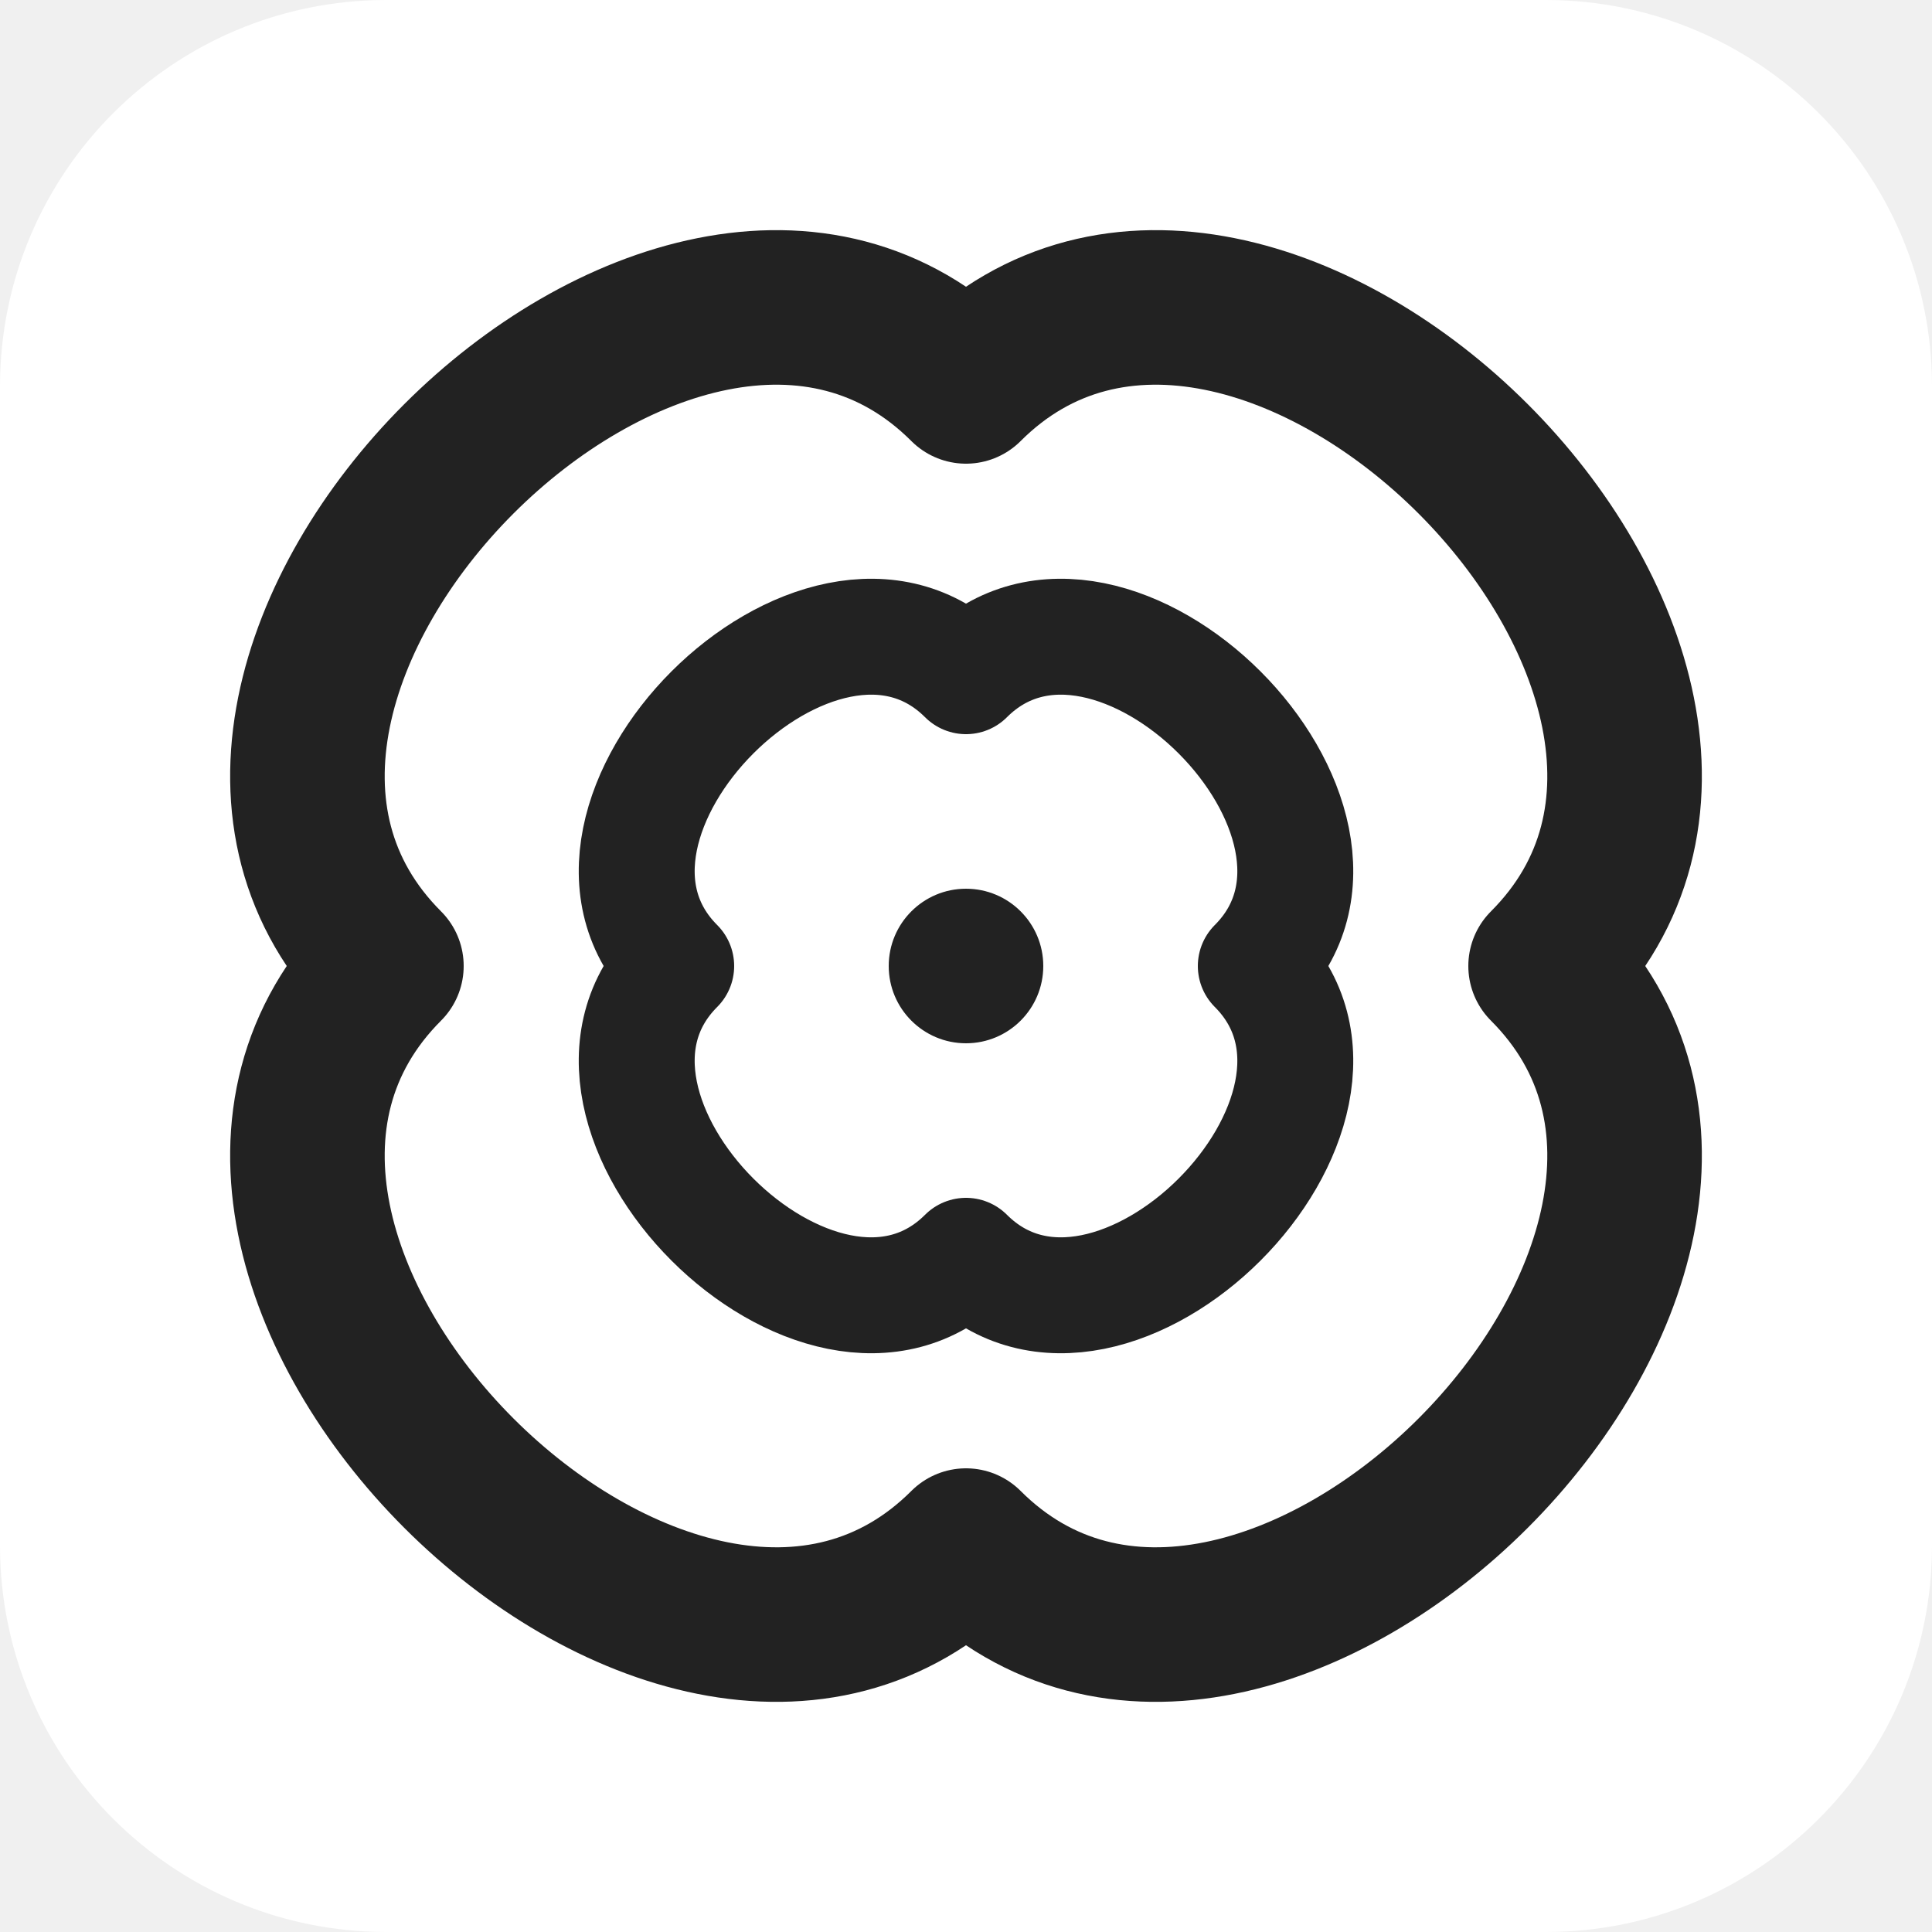
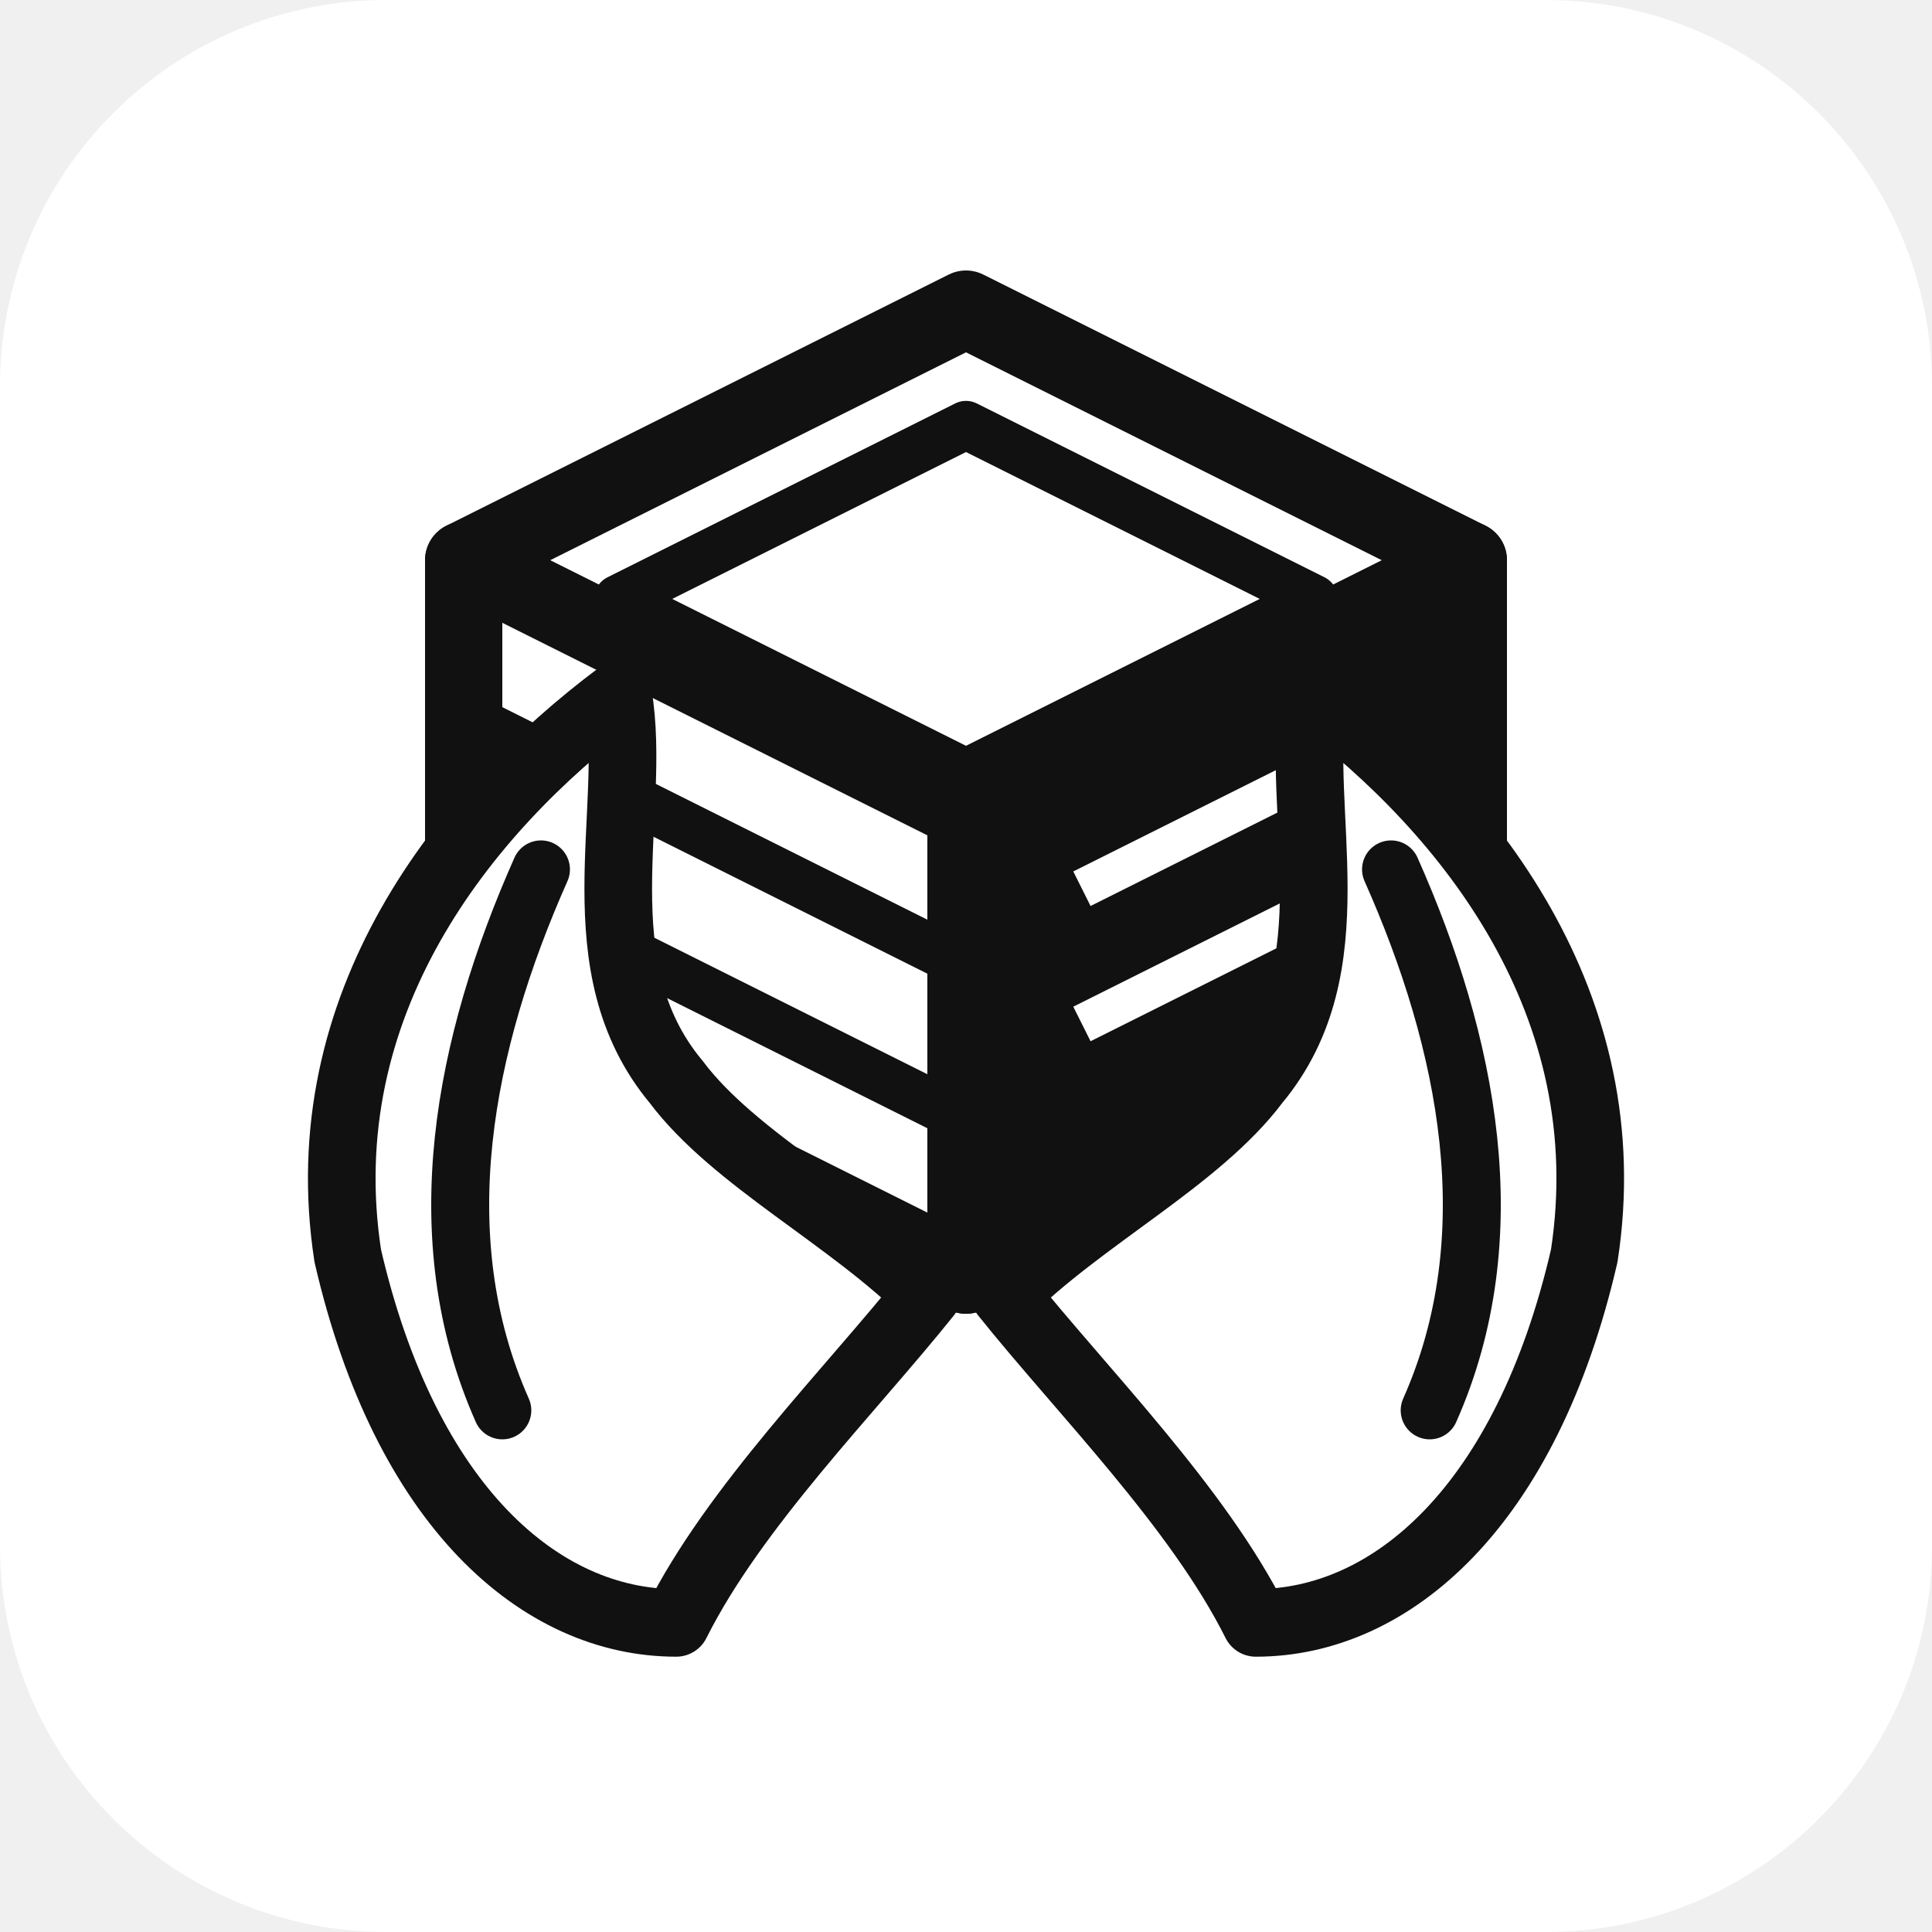
<svg xmlns="http://www.w3.org/2000/svg" viewBox="0 0 100 100" fill="none">
  <rect width="100" height="100" rx="20" fill="white" />
-   <path d="M 50 20 C 65 5, 95 35, 80 50 C 95 65, 65 95, 50 80 C 35 95, 5 65, 20 50 C 5 35, 35 5, 50 20 Z" stroke="#222" stroke-width="8" stroke-linecap="round" stroke-linejoin="round" />
-   <path d="M 50 35 C 57.5 27.5, 72.5 42.5, 65 50 C 72.5 57.5, 57.5 72.5, 50 65 C 42.5 72.5, 27.5 57.5, 35 50 C 27.5 42.5, 42.5 27.5, 50 35 Z" stroke="#222" stroke-width="6" stroke-linecap="round" stroke-linejoin="round" />
-   <circle cx="50" cy="50" r="4" fill="#222" />
+   <polygon points="50,16 76,29 50,42 24,29" fill="white" stroke="#111" stroke-width="4" stroke-linejoin="round" />
+   <polygon points="50,22 68,31 50,40 32,31" fill="none" stroke="#111" stroke-width="2.5" stroke-linejoin="round" />
+   <polygon points="24,29 50,42 50,66 24,53" fill="white" stroke="#111" stroke-width="4" stroke-linejoin="round" />
+   <line x1="24" y1="37" x2="50" y2="50" stroke="#111" stroke-width="2.5" />
+   <line x1="24" y1="45" x2="50" y2="58" stroke="#111" stroke-width="2.5" />
+   <polygon points="50,42 76,29 76,53 50,66" fill="#111" stroke="#111" stroke-width="4" stroke-linejoin="round" />
+   <line x1="56" y1="46" x2="70" y2="39" stroke="#fff" stroke-width="2" />
+   <line x1="56" y1="53" x2="70" y2="46" stroke="#fff" stroke-width="2" />
+   <path d="M 18,65 C 16,52 24,42 32,36 C 33,42 30,50 35,56 C 38,60 44,63 48,67 C 44,72 38,78 35,84 C 28,84 21,78 18,65 Z" fill="white" stroke="#111" stroke-width="3.5" stroke-linecap="round" stroke-linejoin="round" />
+   <path d="M 28,45 C 24,54 22,64 26,73" stroke="#111" stroke-width="3" stroke-linecap="round" />
+   <path d="M 82,65 C 84,52 76,42 68,36 C 67,42 70,50 65,56 C 62,60 56,63 52,67 C 56,72 62,78 65,84 C 72,84 79,78 82,65 Z" fill="white" stroke="#111" stroke-width="3.5" stroke-linecap="round" stroke-linejoin="round" />
+   <path d="M 72,45 C 76,54 78,64 74,73" stroke="#111" stroke-width="3" stroke-linecap="round" />
</svg>
